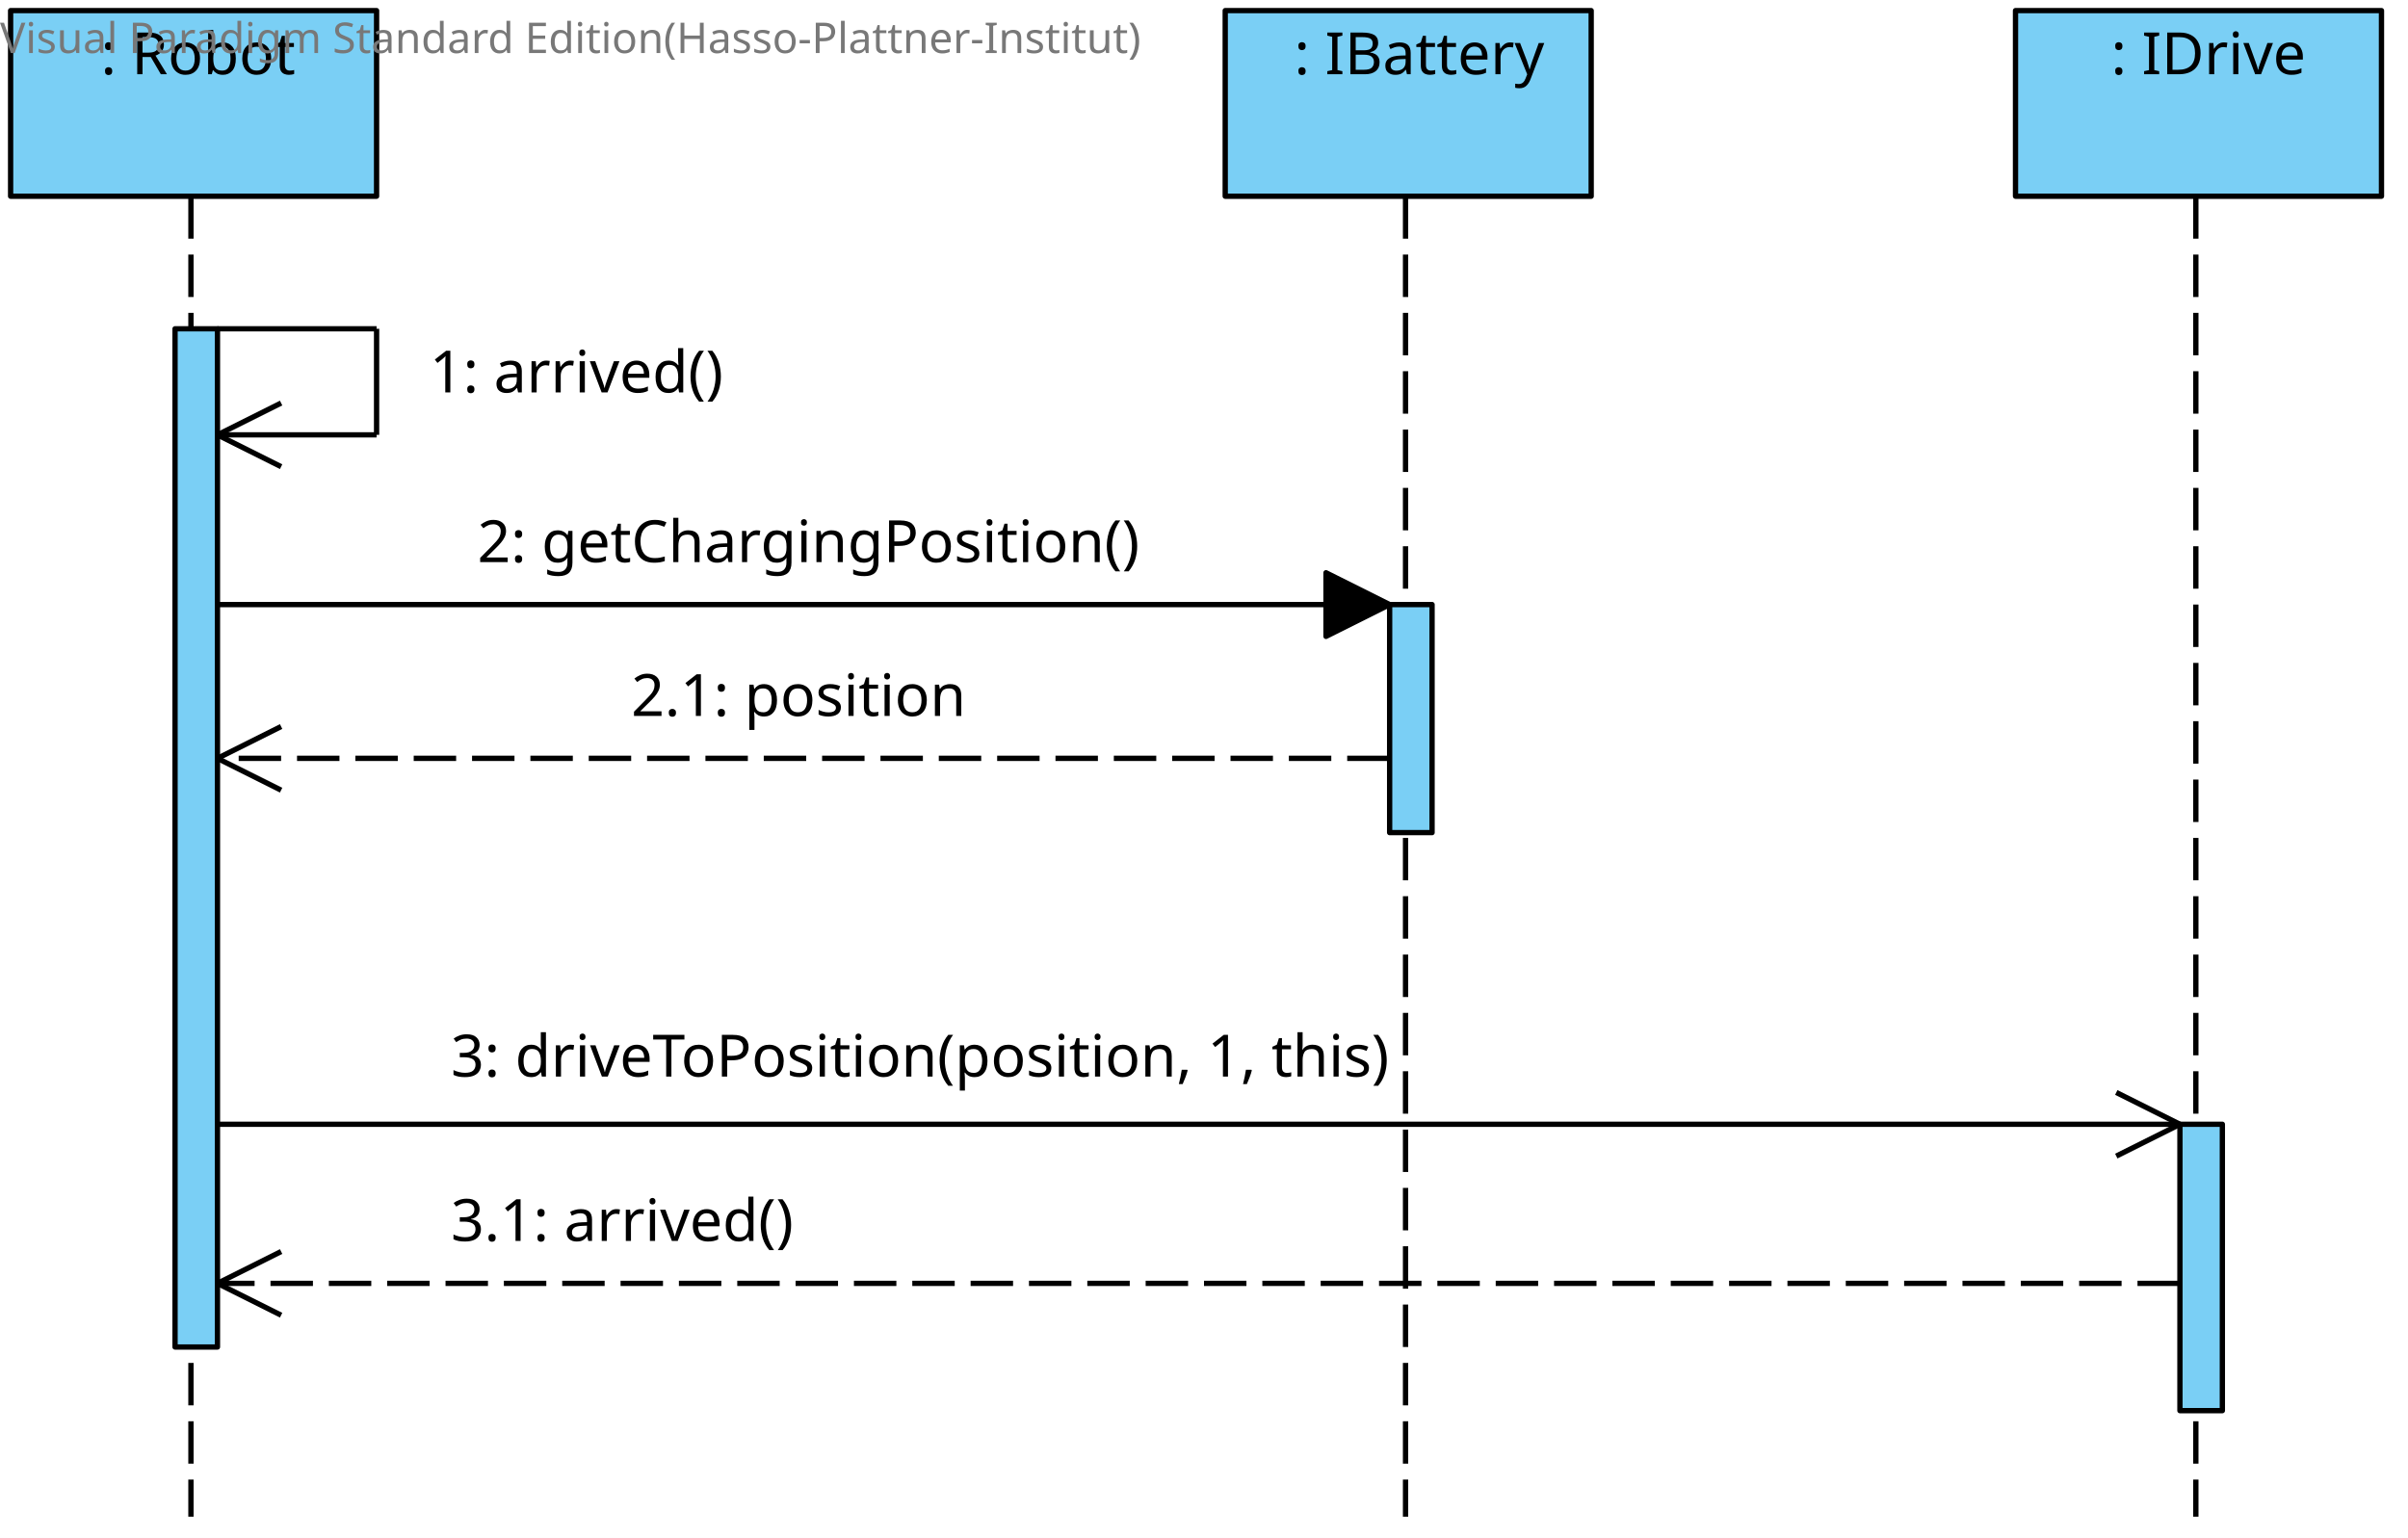
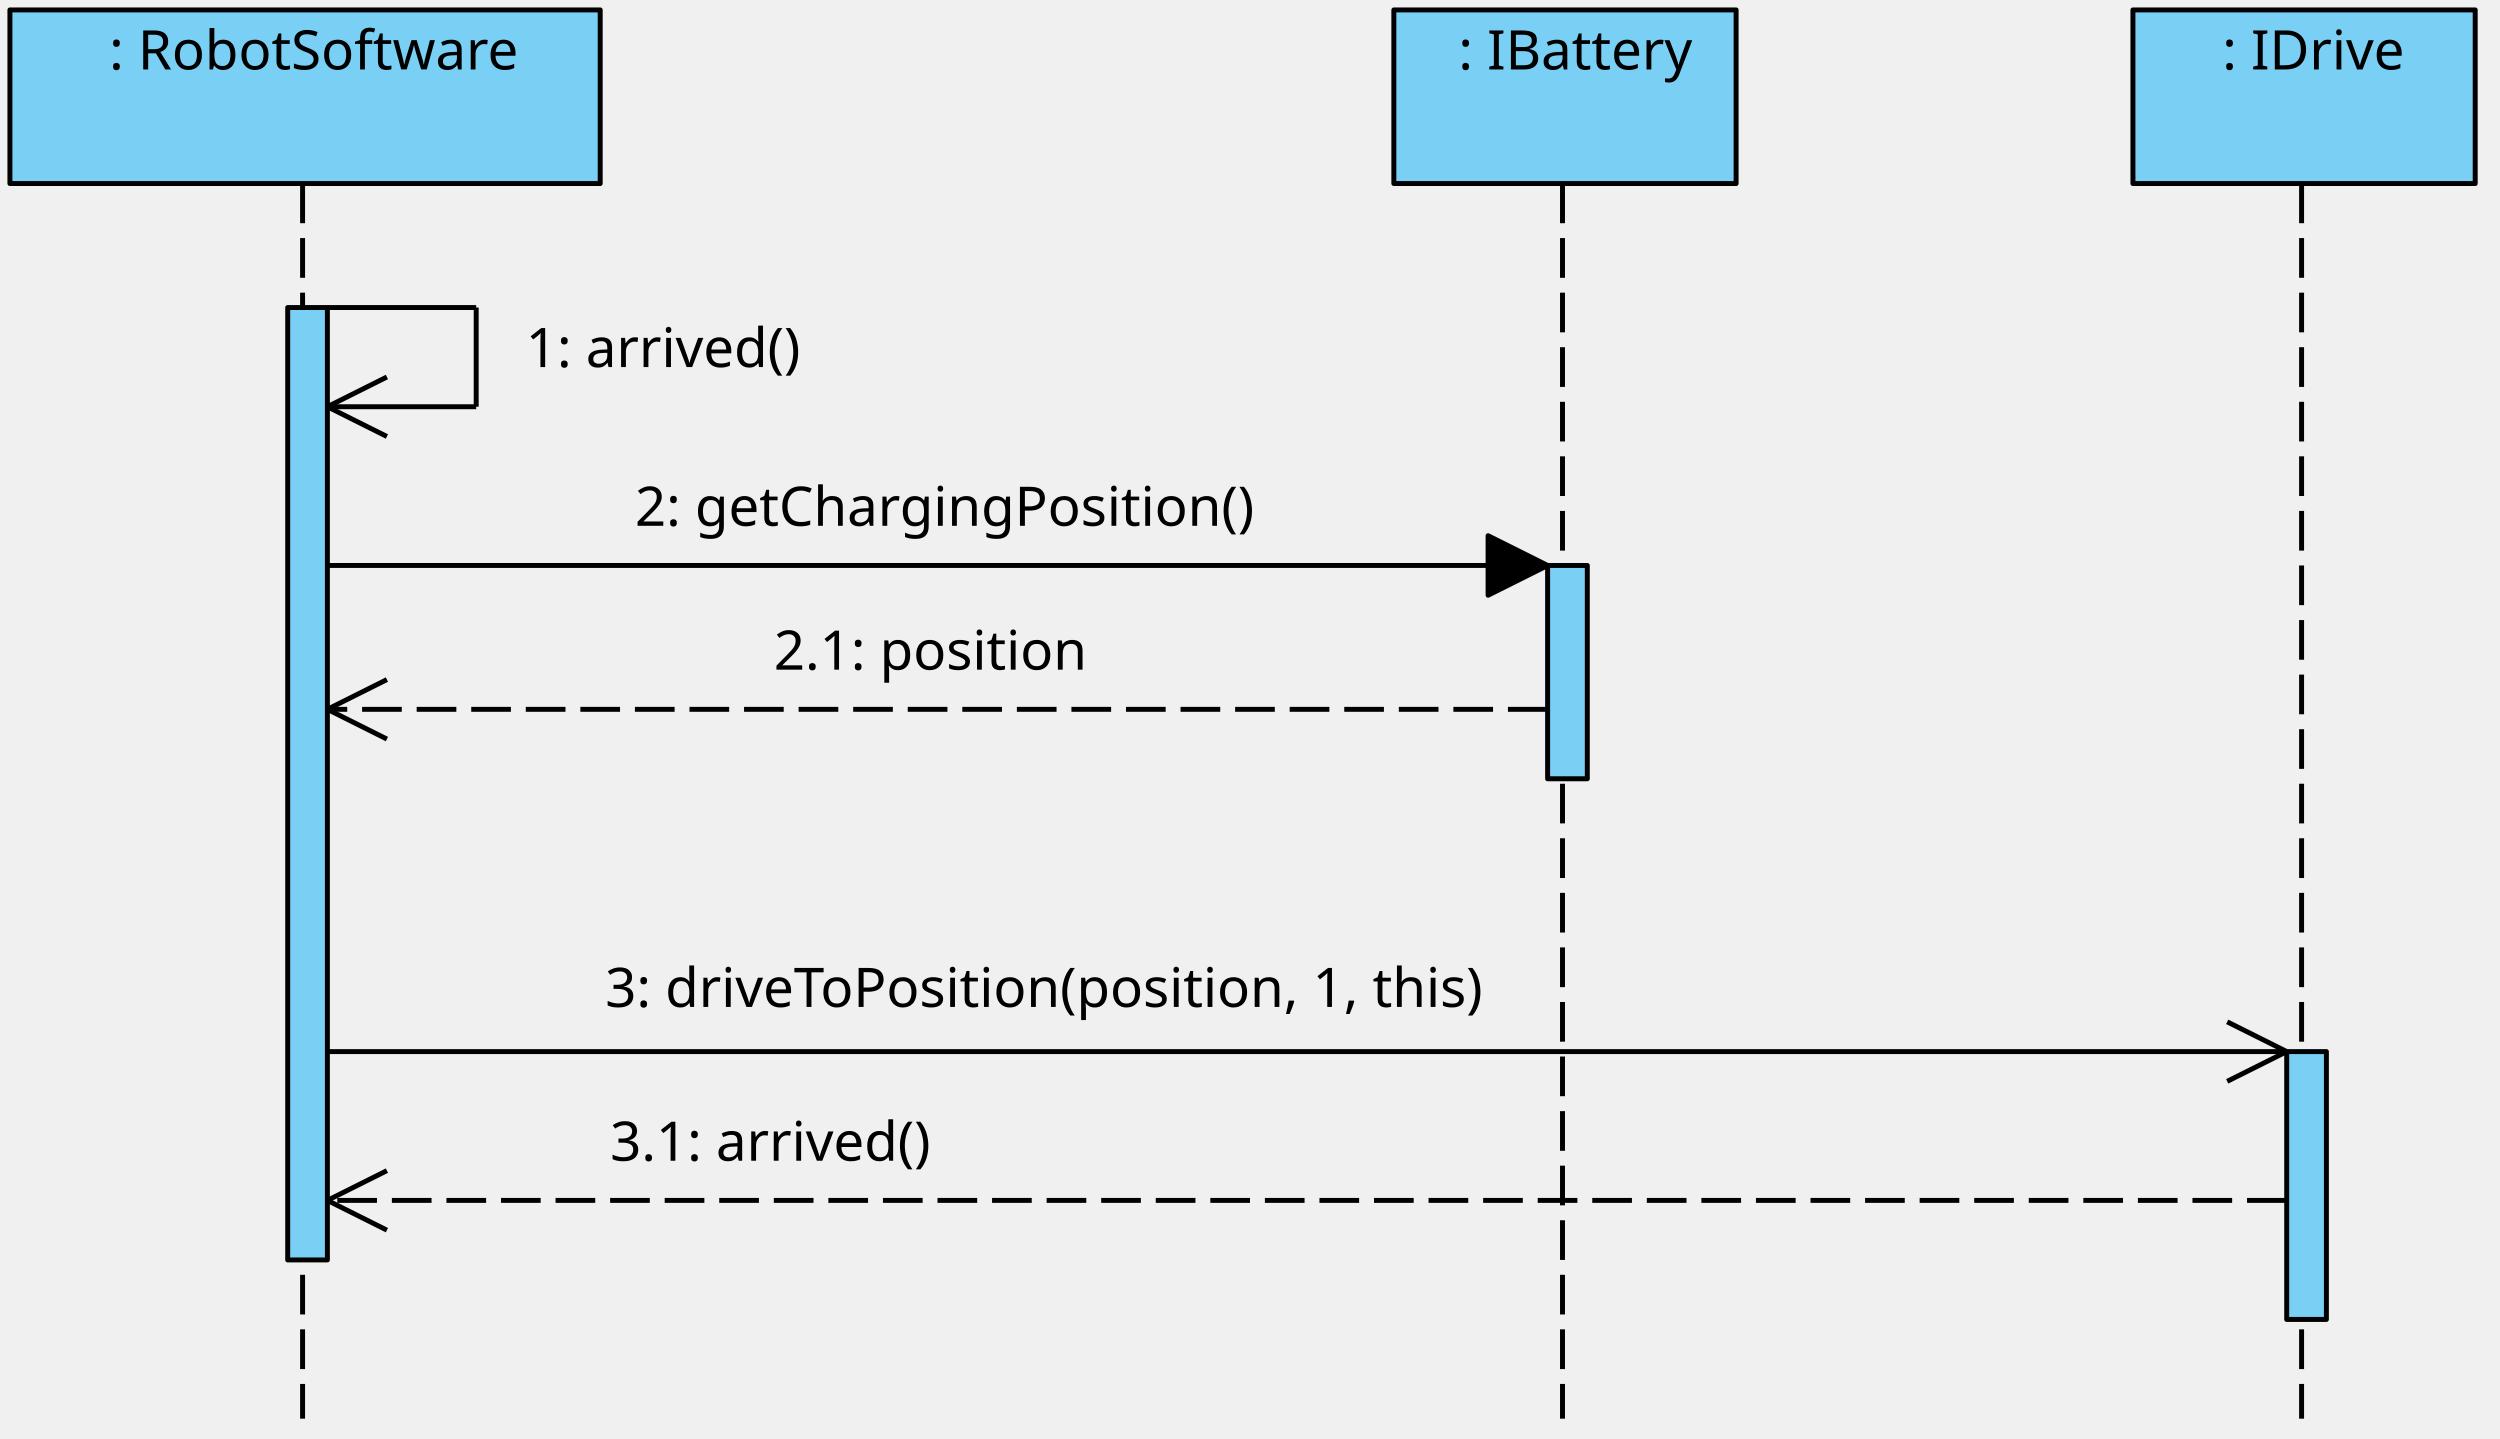
- <svg xmlns="http://www.w3.org/2000/svg" fill-opacity="0" color-rendering="auto" color-interpolation="auto" stroke="rgb(0,0,0)" text-rendering="auto" stroke-linecap="square" width="454" stroke-miterlimit="10" stroke-opacity="0" shape-rendering="auto" fill="rgb(0,0,0)" stroke-dasharray="none" font-weight="normal" stroke-width="1" height="290" font-family="'Dialog'" font-style="normal" stroke-linejoin="miter" font-size="12" stroke-dashoffset="0" image-rendering="auto">
-   <defs id="genericDefs" />
-   <g>
+ <svg xmlns="http://www.w3.org/2000/svg" fill-opacity="0" color-rendering="auto" color-interpolation="auto" stroke="rgb(0,0,0)" text-rendering="auto" stroke-linecap="square" width="504" stroke-miterlimit="10" stroke-opacity="0" shape-rendering="auto" fill="rgb(0,0,0)" stroke-dasharray="none" font-weight="normal" stroke-width="1" height="290" font-family="'Dialog'" font-style="normal" stroke-linejoin="miter" font-size="12" stroke-dashoffset="0" image-rendering="auto" id="svg2" version="1.1">
+   <defs id="genericDefs">
    <defs id="defs1">
-       <clipPath clipPathUnits="userSpaceOnUse" id="clipPath1">
-         <path d="M-7 -7 L81 -7 L81 295 L-7 295 L-7 -7 Z" />
+       <clipPath id="clipPath1" clipPathUnits="userSpaceOnUse">
+         <path id="path9" d="M-7 -7 L131 -7 L131 295 L-7 295 L-7 -7 Z" />
      </clipPath>
-       <clipPath clipPathUnits="userSpaceOnUse" id="clipPath2">
-         <path d="M-7 -7 L19 -7 L19 203 L-7 203 L-7 -7 Z" />
+       <clipPath id="clipPath2" clipPathUnits="userSpaceOnUse">
+         <path id="path12" d="M-7 -7 L81 -7 L81 295 L-7 295 L-7 -7 Z" />
      </clipPath>
-       <clipPath clipPathUnits="userSpaceOnUse" id="clipPath3">
-         <path d="M-7 -7 L19 -7 L19 54 L-7 54 L-7 -7 Z" />
+       <clipPath id="clipPath3" clipPathUnits="userSpaceOnUse">
+         <path id="path15" d="M-7 -7 L19 -7 L19 203 L-7 203 L-7 -7 Z" />
      </clipPath>
-       <clipPath clipPathUnits="userSpaceOnUse" id="clipPath4">
-         <path d="M-7 -7 L19 -7 L19 65 L-7 65 L-7 -7 Z" />
+       <clipPath id="clipPath4" clipPathUnits="userSpaceOnUse">
+         <path id="path18" d="M-7 -7 L19 -7 L19 54 L-7 54 L-7 -7 Z" />
      </clipPath>
-       <clipPath clipPathUnits="userSpaceOnUse" id="clipPath5">
-         <path d="M-70 -15 L140 -15 L140 30 L-70 30 L-70 -15 Z" />
+       <clipPath id="clipPath5" clipPathUnits="userSpaceOnUse">
+         <path id="path21" d="M-7 -7 L19 -7 L19 65 L-7 65 L-7 -7 Z" />
      </clipPath>
-       <clipPath clipPathUnits="userSpaceOnUse" id="clipPath6">
-         <path d="M0 0 L134 0 L134 124 L0 124 L0 0 Z" />
+       <clipPath id="clipPath6" clipPathUnits="userSpaceOnUse">
+         <path id="path24" d="M-70 -15 L140 -15 L140 30 L-70 30 L-70 -15 Z" />
      </clipPath>
-       <clipPath clipPathUnits="userSpaceOnUse" id="clipPath7">
-         <path d="M0 0 L325 0 L325 104 L0 104 L0 0 Z" />
+       <clipPath id="clipPath7" clipPathUnits="userSpaceOnUse">
+         <path id="path27" d="M-120 -15 L240 -15 L240 30 L-120 30 L-120 -15 Z" />
      </clipPath>
-       <clipPath clipPathUnits="userSpaceOnUse" id="clipPath8">
-         <path d="M0 0 L474 0 L474 104 L0 104 L0 0 Z" />
+       <clipPath id="clipPath8" clipPathUnits="userSpaceOnUse">
+         <path id="path30" d="M0 0 L134 0 L134 124 L0 124 L0 0 Z" />
      </clipPath>
-       <clipPath clipPathUnits="userSpaceOnUse" id="clipPath9">
-         <path d="M-82 -15 L164 -15 L164 30 L-82 30 L-82 -15 Z" />
+       <clipPath id="clipPath9" clipPathUnits="userSpaceOnUse">
+         <path id="path33" d="M0 0 L350 0 L350 104 L0 104 L0 0 Z" />
      </clipPath>
-       <clipPath clipPathUnits="userSpaceOnUse" id="clipPath10">
-         <path d="M-190 -15 L380 -15 L380 30 L-190 30 L-190 -15 Z" />
+       <clipPath id="clipPath10" clipPathUnits="userSpaceOnUse">
+         <path id="path36" d="M0 0 L499 0 L499 104 L0 104 L0 0 Z" />
      </clipPath>
-       <clipPath clipPathUnits="userSpaceOnUse" id="clipPath11">
-         <path d="M-81 -15 L162 -15 L162 30 L-81 30 L-81 -15 Z" />
+       <clipPath id="clipPath11" clipPathUnits="userSpaceOnUse">
+         <path id="path39" d="M-82 -15 L164 -15 L164 30 L-82 30 L-82 -15 Z" />
      </clipPath>
-       <clipPath clipPathUnits="userSpaceOnUse" id="clipPath12">
-         <path d="M-139 -15 L278 -15 L278 30 L-139 30 L-139 -15 Z" />
+       <clipPath id="clipPath12" clipPathUnits="userSpaceOnUse">
+         <path id="path42" d="M-190 -15 L380 -15 L380 30 L-190 30 L-190 -15 Z" />
      </clipPath>
-       <clipPath clipPathUnits="userSpaceOnUse" id="clipPath13">
-         <path d="M-73 -15 L146 -15 L146 30 L-73 30 L-73 -15 Z" />
+       <clipPath id="clipPath13" clipPathUnits="userSpaceOnUse">
+         <path id="path45" d="M-81 -15 L162 -15 L162 30 L-81 30 L-81 -15 Z" />
+       </clipPath>
+       <clipPath id="clipPath14" clipPathUnits="userSpaceOnUse">
+         <path id="path48" d="M-139 -15 L278 -15 L278 30 L-139 30 L-139 -15 Z" />
+       </clipPath>
+       <clipPath id="clipPath15" clipPathUnits="userSpaceOnUse">
+         <path id="path51" d="M-73 -15 L146 -15 L146 30 L-73 30 L-73 -15 Z" />
      </clipPath>
    </defs>
-     <g fill="white" text-rendering="geometricPrecision" fill-opacity="1" stroke-opacity="1" stroke="white">
-       <rect x="0" width="454" height="290" y="0" stroke="none" />
-     </g>
-     <g font-size="11" transform="translate(2,2)" fill-opacity="1" fill="rgb(122,207,245)" text-rendering="geometricPrecision" font-family="sans-serif" stroke="rgb(122,207,245)" stroke-opacity="1">
-       <rect x="0" width="69" height="35" y="0" clip-path="url(#clipPath1)" stroke="none" />
-     </g>
-     <g font-size="11" stroke-linecap="butt" transform="translate(2,2)" fill-opacity="1" fill="black" text-rendering="geometricPrecision" font-family="sans-serif" stroke-linejoin="round" stroke="black" stroke-opacity="1" stroke-miterlimit="0">
-       <rect fill="none" x="0" width="69" height="35" y="0" clip-path="url(#clipPath1)" />
-       <line clip-path="url(#clipPath1)" fill="none" x1="34" x2="34" y1="35" stroke-linejoin="bevel" y2="284" stroke-dasharray="8,3" />
-     </g>
-     <g font-size="11" transform="translate(231,2)" fill-opacity="1" fill="rgb(122,207,245)" text-rendering="geometricPrecision" font-family="sans-serif" stroke="rgb(122,207,245)" stroke-opacity="1">
-       <rect x="0" width="69" height="35" y="0" clip-path="url(#clipPath1)" stroke="none" />
-     </g>
-     <g font-size="11" stroke-linecap="butt" transform="translate(231,2)" fill-opacity="1" fill="black" text-rendering="geometricPrecision" font-family="sans-serif" stroke-linejoin="round" stroke="black" stroke-opacity="1" stroke-miterlimit="0">
-       <rect fill="none" x="0" width="69" height="35" y="0" clip-path="url(#clipPath1)" />
-       <line clip-path="url(#clipPath1)" fill="none" x1="34" x2="34" y1="35" stroke-linejoin="bevel" y2="284" stroke-dasharray="8,3" />
-     </g>
-     <g font-size="11" transform="translate(33,62)" fill-opacity="1" fill="rgb(122,207,245)" text-rendering="geometricPrecision" font-family="sans-serif" stroke="rgb(122,207,245)" stroke-opacity="1">
-       <rect x="0" width="8" height="192" y="0" clip-path="url(#clipPath2)" stroke="none" />
-     </g>
-     <g font-size="11" stroke-linecap="butt" transform="translate(33,62)" fill-opacity="1" fill="black" text-rendering="geometricPrecision" font-family="sans-serif" stroke-linejoin="round" stroke="black" stroke-opacity="1" stroke-miterlimit="0">
-       <rect fill="none" x="0" width="8" height="192" y="0" clip-path="url(#clipPath2)" />
-     </g>
-     <g font-size="11" transform="translate(262,114)" fill-opacity="1" fill="rgb(122,207,245)" text-rendering="geometricPrecision" font-family="sans-serif" stroke="rgb(122,207,245)" stroke-opacity="1">
-       <rect x="0" width="8" height="43" y="0" clip-path="url(#clipPath3)" stroke="none" />
-     </g>
-     <g font-size="11" stroke-linecap="butt" transform="translate(262,114)" fill-opacity="1" fill="black" text-rendering="geometricPrecision" font-family="sans-serif" stroke-linejoin="round" stroke="black" stroke-opacity="1" stroke-miterlimit="0">
-       <rect fill="none" x="0" width="8" height="43" y="0" clip-path="url(#clipPath3)" />
-     </g>
-     <g font-size="11" transform="translate(380,2)" fill-opacity="1" fill="rgb(122,207,245)" text-rendering="geometricPrecision" font-family="sans-serif" stroke="rgb(122,207,245)" stroke-opacity="1">
-       <rect x="0" width="69" height="35" y="0" clip-path="url(#clipPath1)" stroke="none" />
-     </g>
-     <g font-size="11" stroke-linecap="butt" transform="translate(380,2)" fill-opacity="1" fill="black" text-rendering="geometricPrecision" font-family="sans-serif" stroke-linejoin="round" stroke="black" stroke-opacity="1" stroke-miterlimit="0">
-       <rect fill="none" x="0" width="69" height="35" y="0" clip-path="url(#clipPath1)" />
-       <line clip-path="url(#clipPath1)" fill="none" x1="34" x2="34" y1="35" stroke-linejoin="bevel" y2="284" stroke-dasharray="8,3" />
-     </g>
-     <g font-size="11" transform="translate(411,212)" fill-opacity="1" fill="rgb(122,207,245)" text-rendering="geometricPrecision" font-family="sans-serif" stroke="rgb(122,207,245)" stroke-opacity="1">
-       <rect x="0" width="8" height="54" y="0" clip-path="url(#clipPath4)" stroke="none" />
-     </g>
-     <g font-size="11" stroke-linecap="butt" transform="translate(411,212)" fill-opacity="1" fill="black" text-rendering="geometricPrecision" font-family="sans-serif" stroke-linejoin="round" stroke="black" stroke-opacity="1" stroke-miterlimit="0">
-       <rect fill="none" x="0" width="8" height="54" y="0" clip-path="url(#clipPath4)" />
-     </g>
-     <g font-size="11" transform="translate(380,2)" fill-opacity="1" fill="black" text-rendering="geometricPrecision" font-family="sans-serif" stroke="black" stroke-opacity="1">
-       <text x="18" xml:space="preserve" y="12" clip-path="url(#clipPath5)" stroke="none">: IDrive</text>
-     </g>
-     <g font-size="11" transform="translate(231,2)" fill-opacity="1" fill="black" text-rendering="geometricPrecision" font-family="sans-serif" stroke="black" stroke-opacity="1">
-       <text x="13" xml:space="preserve" y="12" clip-path="url(#clipPath5)" stroke="none">: IBattery</text>
-     </g>
-     <g font-size="11" transform="translate(2,2)" fill-opacity="1" fill="black" text-rendering="geometricPrecision" font-family="sans-serif" stroke="black" stroke-opacity="1">
-       <text x="17" xml:space="preserve" y="12" clip-path="url(#clipPath5)" stroke="none">: Robot</text>
-     </g>
-     <g font-size="11" stroke-linecap="butt" transform="translate(-9,12)" fill-opacity="1" fill="black" text-rendering="geometricPrecision" font-family="sans-serif" stroke-linejoin="round" stroke="black" stroke-opacity="1">
-       <line y2="50" fill="none" x1="50" clip-path="url(#clipPath6)" x2="80" y1="50" />
-       <line y2="70" fill="none" x1="80" clip-path="url(#clipPath6)" x2="80" y1="50" />
-       <line y2="70" fill="none" x1="80" clip-path="url(#clipPath6)" x2="50" y1="70" />
-       <line y2="76" fill="none" x1="50" clip-path="url(#clipPath6)" x2="62" y1="70" />
-       <line y2="64" fill="none" x1="50" clip-path="url(#clipPath6)" x2="62" y1="70" />
-     </g>
-     <g font-size="11" stroke-linecap="butt" transform="translate(-9,64)" fill-opacity="1" fill="black" text-rendering="geometricPrecision" font-family="sans-serif" stroke-linejoin="round" stroke="black" stroke-opacity="1">
-       <line y2="50" fill="none" x1="50" clip-path="url(#clipPath7)" x2="271" y1="50" />
-       <polygon points=" 271 50 259 44 259 56" clip-path="url(#clipPath7)" stroke="none" />
-       <polygon fill="none" points=" 271 50 259 44 259 56" clip-path="url(#clipPath7)" />
-     </g>
-     <g font-size="11" stroke-linecap="butt" transform="translate(-9,93)" fill-opacity="1" fill="black" text-rendering="geometricPrecision" font-family="sans-serif" stroke-linejoin="round" stroke-dasharray="8,3" stroke="black" stroke-opacity="1" stroke-miterlimit="0">
-       <line y2="50" fill="none" x1="271" clip-path="url(#clipPath7)" x2="50" y1="50" />
-       <line clip-path="url(#clipPath7)" fill="none" x1="50" x2="62" y1="50" y2="56" stroke-dasharray="none" stroke-miterlimit="10" />
-       <line clip-path="url(#clipPath7)" fill="none" x1="50" x2="62" y1="50" y2="44" stroke-dasharray="none" stroke-miterlimit="10" />
-     </g>
-     <g font-size="11" stroke-linecap="butt" transform="translate(-9,162)" fill-opacity="1" fill="black" text-rendering="geometricPrecision" font-family="sans-serif" stroke-linejoin="round" stroke="black" stroke-opacity="1">
-       <line y2="50" fill="none" x1="50" clip-path="url(#clipPath8)" x2="420" y1="50" />
-       <line y2="44" fill="none" x1="420" clip-path="url(#clipPath8)" x2="408" y1="50" />
-       <line y2="56" fill="none" x1="420" clip-path="url(#clipPath8)" x2="408" y1="50" />
-     </g>
-     <g font-size="11" stroke-linecap="butt" transform="translate(-9,192)" fill-opacity="1" fill="black" text-rendering="geometricPrecision" font-family="sans-serif" stroke-linejoin="round" stroke-dasharray="8,3" stroke="black" stroke-opacity="1" stroke-miterlimit="0">
-       <line y2="50" fill="none" x1="420" clip-path="url(#clipPath8)" x2="50" y1="50" />
-       <line clip-path="url(#clipPath8)" fill="none" x1="50" x2="62" y1="50" y2="56" stroke-dasharray="none" stroke-miterlimit="10" />
-       <line clip-path="url(#clipPath8)" fill="none" x1="50" x2="62" y1="50" y2="44" stroke-dasharray="none" stroke-miterlimit="10" />
-     </g>
-     <g font-size="11" transform="translate(75,222)" fill-opacity="1" fill="black" text-rendering="geometricPrecision" font-family="sans-serif" stroke="black" stroke-opacity="1">
-       <text x="10" xml:space="preserve" y="12" clip-path="url(#clipPath9)" stroke="none">3.1: arrived()</text>
-     </g>
-     <g font-size="11" transform="translate(76,191)" fill-opacity="1" fill="black" text-rendering="geometricPrecision" font-family="sans-serif" stroke="black" stroke-opacity="1">
-       <text x="9" xml:space="preserve" y="12" clip-path="url(#clipPath10)" stroke="none">3: driveToPosition(position, 1, this)</text>
-     </g>
-     <g font-size="11" transform="translate(110,123)" fill-opacity="1" fill="black" text-rendering="geometricPrecision" font-family="sans-serif" stroke="black" stroke-opacity="1">
-       <text x="9" xml:space="preserve" y="12" clip-path="url(#clipPath11)" stroke="none">2.1: position</text>
-     </g>
-     <g font-size="11" transform="translate(80,94)" fill-opacity="1" fill="black" text-rendering="geometricPrecision" font-family="sans-serif" stroke="black" stroke-opacity="1">
-       <text x="10" xml:space="preserve" y="12" clip-path="url(#clipPath12)" stroke="none">2: getChargingPosition()</text>
-     </g>
-     <g font-size="11" transform="translate(71,62)" fill-opacity="1" fill="black" text-rendering="geometricPrecision" font-family="sans-serif" stroke="black" stroke-opacity="1">
-       <text x="10" xml:space="preserve" y="12" clip-path="url(#clipPath13)" stroke="none">1: arrived()</text>
-     </g>
-     <g fill="rgb(120,120,120)" text-rendering="geometricPrecision" fill-opacity="1" font-size="8" stroke-opacity="1" stroke="rgb(120,120,120)">
-       <text x="0" xml:space="preserve" y="10" stroke="none">Visual Paradigm Standard Edition(Hasso-Plattner-Institut)</text>
-     </g>
+   </defs>
+   <g style="font-size:11px;font-family:sans-serif;fill:#7acff5;fill-opacity:1;stroke:#7acff5;stroke-opacity:1;text-rendering:geometricPrecision" id="g57" transform="translate(2,2)" font-size="11">
+     <rect style="stroke:none" id="rect59" clip-path="url(#clipPath1)" y="0" height="35" width="119" x="0" />
+   </g>
+   <g style="font-size:11px;font-family:sans-serif;fill:#000000;fill-opacity:1;stroke:#000000;stroke-linecap:butt;stroke-linejoin:round;stroke-miterlimit:0;stroke-opacity:1;text-rendering:geometricPrecision" id="g61" stroke-miterlimit="0" transform="translate(2,2)" font-size="11">
+     <rect style="fill:none" id="rect63" clip-path="url(#clipPath1)" y="0" height="35" width="119" x="0" />
+     <line style="fill:none;stroke-linejoin:bevel;stroke-dasharray:8, 3" id="line65" y2="284" y1="35" x2="59" x1="59" clip-path="url(#clipPath1)" />
+   </g>
+   <g style="font-size:11px;font-family:sans-serif;fill:#7acff5;fill-opacity:1;stroke:#7acff5;stroke-opacity:1;text-rendering:geometricPrecision" id="g67" transform="translate(281,2)" font-size="11">
+     <rect style="stroke:none" id="rect69" clip-path="url(#clipPath2)" y="0" height="35" width="69" x="0" />
+   </g>
+   <g style="font-size:11px;font-family:sans-serif;fill:#000000;fill-opacity:1;stroke:#000000;stroke-linecap:butt;stroke-linejoin:round;stroke-miterlimit:0;stroke-opacity:1;text-rendering:geometricPrecision" id="g71" stroke-miterlimit="0" transform="translate(281,2)" font-size="11">
+     <rect style="fill:none" id="rect73" clip-path="url(#clipPath2)" y="0" height="35" width="69" x="0" />
+     <line style="fill:none;stroke-linejoin:bevel;stroke-dasharray:8, 3" id="line75" y2="284" y1="35" x2="34" x1="34" clip-path="url(#clipPath2)" />
+   </g>
+   <g style="font-size:11px;font-family:sans-serif;fill:#7acff5;fill-opacity:1;stroke:#7acff5;stroke-opacity:1;text-rendering:geometricPrecision" id="g77" transform="translate(58,62)" font-size="11">
+     <rect style="stroke:none" id="rect79" clip-path="url(#clipPath3)" y="0" height="192" width="8" x="0" />
+   </g>
+   <g style="font-size:11px;font-family:sans-serif;fill:#000000;fill-opacity:1;stroke:#000000;stroke-linecap:butt;stroke-linejoin:round;stroke-miterlimit:0;stroke-opacity:1;text-rendering:geometricPrecision" id="g81" stroke-miterlimit="0" transform="translate(58,62)" font-size="11">
+     <rect style="fill:none" id="rect83" clip-path="url(#clipPath3)" y="0" height="192" width="8" x="0" />
+   </g>
+   <g style="font-size:11px;font-family:sans-serif;fill:#7acff5;fill-opacity:1;stroke:#7acff5;stroke-opacity:1;text-rendering:geometricPrecision" id="g85" transform="translate(312,114)" font-size="11">
+     <rect style="stroke:none" id="rect87" clip-path="url(#clipPath4)" y="0" height="43" width="8" x="0" />
+   </g>
+   <g style="font-size:11px;font-family:sans-serif;fill:#000000;fill-opacity:1;stroke:#000000;stroke-linecap:butt;stroke-linejoin:round;stroke-miterlimit:0;stroke-opacity:1;text-rendering:geometricPrecision" id="g89" stroke-miterlimit="0" transform="translate(312,114)" font-size="11">
+     <rect style="fill:none" id="rect91" clip-path="url(#clipPath4)" y="0" height="43" width="8" x="0" />
+   </g>
+   <g style="font-size:11px;font-family:sans-serif;fill:#7acff5;fill-opacity:1;stroke:#7acff5;stroke-opacity:1;text-rendering:geometricPrecision" id="g93" transform="translate(430,2)" font-size="11">
+     <rect style="stroke:none" id="rect95" clip-path="url(#clipPath2)" y="0" height="35" width="69" x="0" />
+   </g>
+   <g style="font-size:11px;font-family:sans-serif;fill:#000000;fill-opacity:1;stroke:#000000;stroke-linecap:butt;stroke-linejoin:round;stroke-miterlimit:0;stroke-opacity:1;text-rendering:geometricPrecision" id="g97" stroke-miterlimit="0" transform="translate(430,2)" font-size="11">
+     <rect style="fill:none" id="rect99" clip-path="url(#clipPath2)" y="0" height="35" width="69" x="0" />
+     <line style="fill:none;stroke-linejoin:bevel;stroke-dasharray:8, 3" id="line101" y2="284" y1="35" x2="34" x1="34" clip-path="url(#clipPath2)" />
+   </g>
+   <g style="font-size:11px;font-family:sans-serif;fill:#7acff5;fill-opacity:1;stroke:#7acff5;stroke-opacity:1;text-rendering:geometricPrecision" id="g103" transform="translate(461,212)" font-size="11">
+     <rect style="stroke:none" id="rect105" clip-path="url(#clipPath5)" y="0" height="54" width="8" x="0" />
+   </g>
+   <g style="font-size:11px;font-family:sans-serif;fill:#000000;fill-opacity:1;stroke:#000000;stroke-linecap:butt;stroke-linejoin:round;stroke-miterlimit:0;stroke-opacity:1;text-rendering:geometricPrecision" id="g107" stroke-miterlimit="0" transform="translate(461,212)" font-size="11">
+     <rect style="fill:none" id="rect109" clip-path="url(#clipPath5)" y="0" height="54" width="8" x="0" />
+   </g>
+   <g style="font-size:11px;font-family:sans-serif;fill:#000000;fill-opacity:1;stroke:#000000;stroke-opacity:1;text-rendering:geometricPrecision" id="g111" transform="translate(430,2)" font-size="11">
+     <text style="stroke:none" id="text113" clip-path="url(#clipPath6)" y="12" xml:space="preserve" x="18">: IDrive</text>
+   </g>
+   <g style="font-size:11px;font-family:sans-serif;fill:#000000;fill-opacity:1;stroke:#000000;stroke-opacity:1;text-rendering:geometricPrecision" id="g115" transform="translate(281,2)" font-size="11">
+     <text style="stroke:none" id="text117" clip-path="url(#clipPath6)" y="12" xml:space="preserve" x="13">: IBattery</text>
+   </g>
+   <g style="font-size:11px;font-family:sans-serif;fill:#000000;fill-opacity:1;stroke:#000000;stroke-opacity:1;text-rendering:geometricPrecision" id="g119" transform="translate(2,2)" font-size="11">
+     <text style="stroke:none" id="text121" clip-path="url(#clipPath7)" y="12" xml:space="preserve" x="20">: RobotSoftware</text>
+   </g>
+   <g style="font-size:11px;font-family:sans-serif;fill:#000000;fill-opacity:1;stroke:#000000;stroke-linecap:butt;stroke-linejoin:round;stroke-opacity:1;text-rendering:geometricPrecision" id="g123" transform="translate(16,12)" font-size="11">
+     <line style="fill:none" id="line125" y1="50" x2="80" clip-path="url(#clipPath8)" x1="50" y2="50" />
+     <line style="fill:none" id="line127" y1="50" x2="80" clip-path="url(#clipPath8)" x1="80" y2="70" />
+     <line style="fill:none" id="line129" y1="70" x2="50" clip-path="url(#clipPath8)" x1="80" y2="70" />
+     <line style="fill:none" id="line131" y1="70" x2="62" clip-path="url(#clipPath8)" x1="50" y2="76" />
+     <line style="fill:none" id="line133" y1="70" x2="62" clip-path="url(#clipPath8)" x1="50" y2="64" />
+   </g>
+   <g style="font-size:11px;font-family:sans-serif;fill:#000000;fill-opacity:1;stroke:#000000;stroke-linecap:butt;stroke-linejoin:round;stroke-opacity:1;text-rendering:geometricPrecision" id="g135" transform="translate(16,64)" font-size="11">
+     <line style="fill:none" id="line137" y1="50" x2="296" clip-path="url(#clipPath9)" x1="50" y2="50" />
+     <polygon style="stroke:none" id="polygon139" clip-path="url(#clipPath9)" points="284,56 296,50 284,44 " />
+     <polygon style="fill:none" id="polygon141" clip-path="url(#clipPath9)" points="284,56 296,50 284,44 " />
+   </g>
+   <g style="font-size:11px;font-family:sans-serif;fill:#000000;fill-opacity:1;stroke:#000000;stroke-linecap:butt;stroke-linejoin:round;stroke-miterlimit:0;stroke-dasharray:8, 3;stroke-opacity:1;text-rendering:geometricPrecision" id="g143" stroke-miterlimit="0" transform="translate(16,93)" font-size="11">
+     <line style="fill:none" id="line145" y1="50" x2="50" clip-path="url(#clipPath9)" x1="296" y2="50" />
+     <line style="fill:none;stroke-miterlimit:10;stroke-dasharray:none" id="line147" stroke-miterlimit="10" y2="56" y1="50" x2="62" x1="50" clip-path="url(#clipPath9)" />
+     <line style="fill:none;stroke-miterlimit:10;stroke-dasharray:none" id="line149" stroke-miterlimit="10" y2="44" y1="50" x2="62" x1="50" clip-path="url(#clipPath9)" />
+   </g>
+   <g style="font-size:11px;font-family:sans-serif;fill:#000000;fill-opacity:1;stroke:#000000;stroke-linecap:butt;stroke-linejoin:round;stroke-opacity:1;text-rendering:geometricPrecision" id="g151" transform="translate(16,162)" font-size="11">
+     <line style="fill:none" id="line153" y1="50" x2="445" clip-path="url(#clipPath10)" x1="50" y2="50" />
+     <line style="fill:none" id="line155" y1="50" x2="433" clip-path="url(#clipPath10)" x1="445" y2="44" />
+     <line style="fill:none" id="line157" y1="50" x2="433" clip-path="url(#clipPath10)" x1="445" y2="56" />
+   </g>
+   <g style="font-size:11px;font-family:sans-serif;fill:#000000;fill-opacity:1;stroke:#000000;stroke-linecap:butt;stroke-linejoin:round;stroke-miterlimit:0;stroke-dasharray:8, 3;stroke-opacity:1;text-rendering:geometricPrecision" id="g159" stroke-miterlimit="0" transform="translate(16,192)" font-size="11">
+     <line style="fill:none" id="line161" y1="50" x2="50" clip-path="url(#clipPath10)" x1="445" y2="50" />
+     <line style="fill:none;stroke-miterlimit:10;stroke-dasharray:none" id="line163" stroke-miterlimit="10" y2="56" y1="50" x2="62" x1="50" clip-path="url(#clipPath10)" />
+     <line style="fill:none;stroke-miterlimit:10;stroke-dasharray:none" id="line165" stroke-miterlimit="10" y2="44" y1="50" x2="62" x1="50" clip-path="url(#clipPath10)" />
+   </g>
+   <g style="font-size:11px;font-family:sans-serif;fill:#000000;fill-opacity:1;stroke:#000000;stroke-opacity:1;text-rendering:geometricPrecision" id="g167" transform="translate(113,222)" font-size="11">
+     <text style="stroke:none" id="text169" clip-path="url(#clipPath11)" y="12" xml:space="preserve" x="10">3.1: arrived()</text>
+   </g>
+   <g style="font-size:11px;font-family:sans-serif;fill:#000000;fill-opacity:1;stroke:#000000;stroke-opacity:1;text-rendering:geometricPrecision" id="g171" transform="translate(113,191)" font-size="11">
+     <text style="stroke:none" id="text173" clip-path="url(#clipPath12)" y="12" xml:space="preserve" x="9">3: driveToPosition(position, 1, this)</text>
+   </g>
+   <g style="font-size:11px;font-family:sans-serif;fill:#000000;fill-opacity:1;stroke:#000000;stroke-opacity:1;text-rendering:geometricPrecision" id="g175" transform="translate(147,123)" font-size="11">
+     <text style="stroke:none" id="text177" clip-path="url(#clipPath13)" y="12" xml:space="preserve" x="9">2.1: position</text>
+   </g>
+   <g style="font-size:11px;font-family:sans-serif;fill:#000000;fill-opacity:1;stroke:#000000;stroke-opacity:1;text-rendering:geometricPrecision" id="g179" transform="translate(118,94)" font-size="11">
+     <text style="stroke:none" id="text181" clip-path="url(#clipPath14)" y="12" xml:space="preserve" x="10">2: getChargingPosition()</text>
+   </g>
+   <g style="font-size:11px;font-family:sans-serif;fill:#000000;fill-opacity:1;stroke:#000000;stroke-opacity:1;text-rendering:geometricPrecision" id="g183" transform="translate(96,62)" font-size="11">
+     <text style="stroke:none" id="text185" clip-path="url(#clipPath15)" y="12" xml:space="preserve" x="10">1: arrived()</text>
  </g>
</svg>
